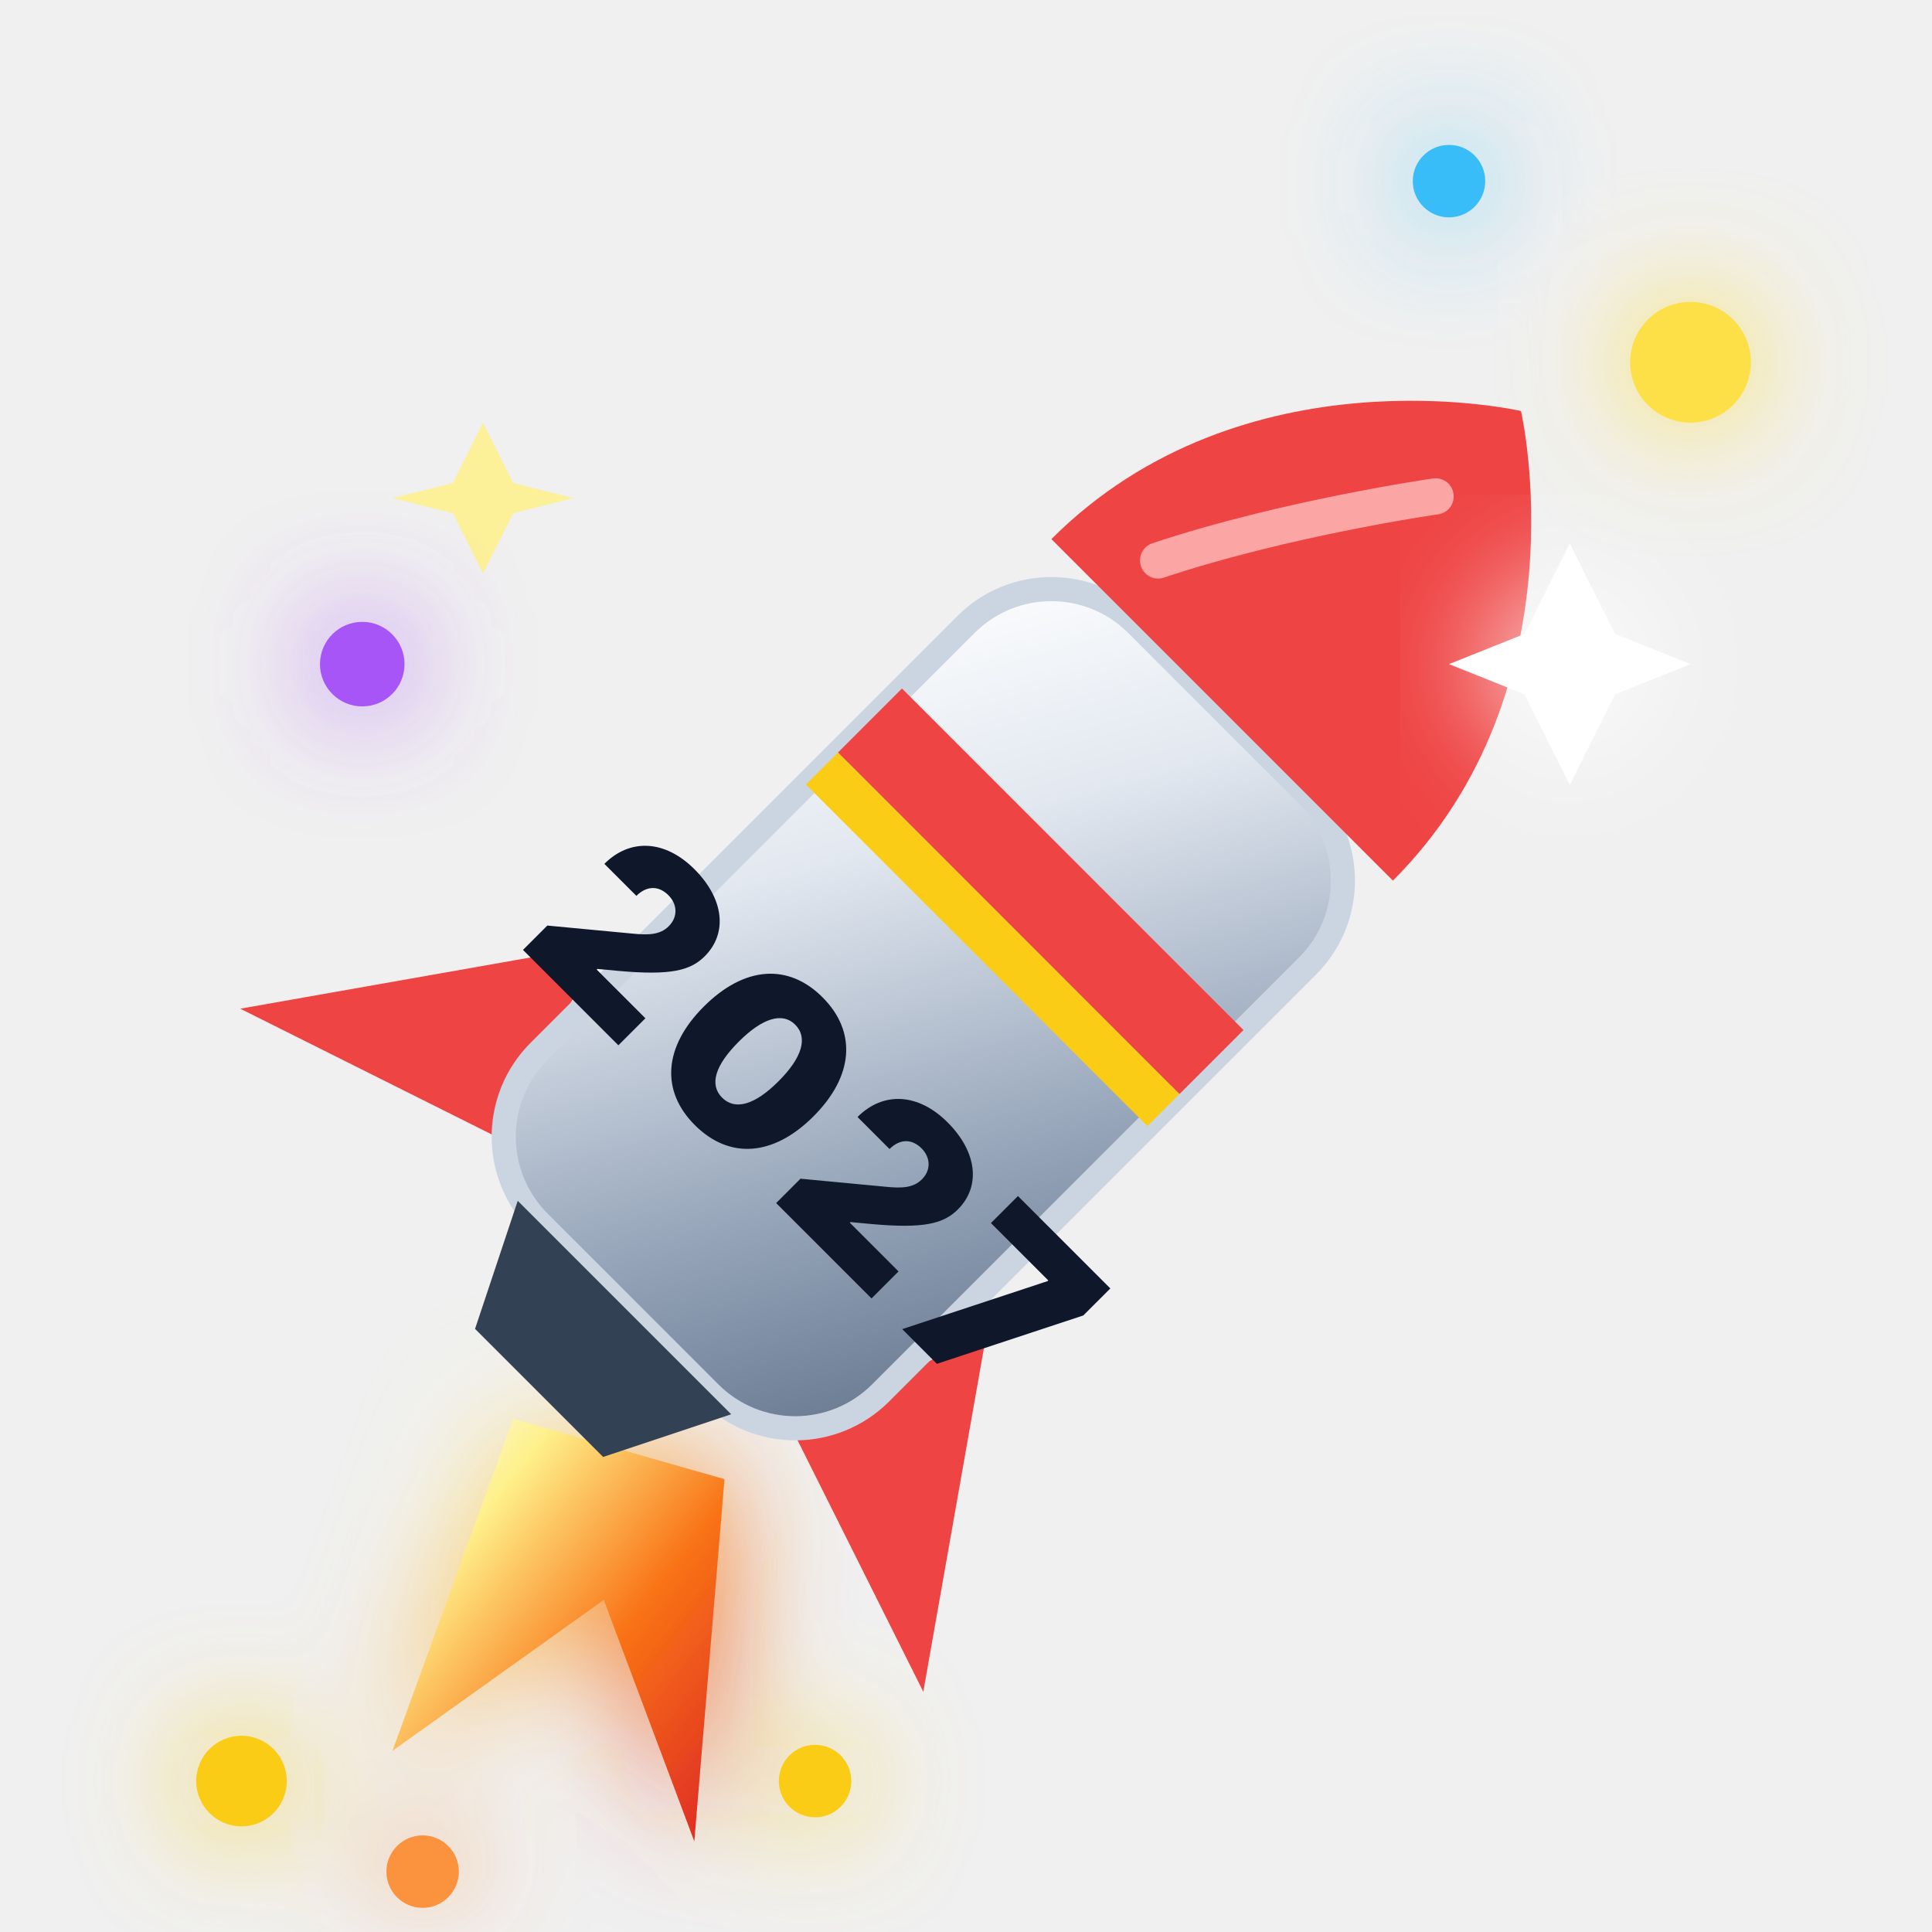
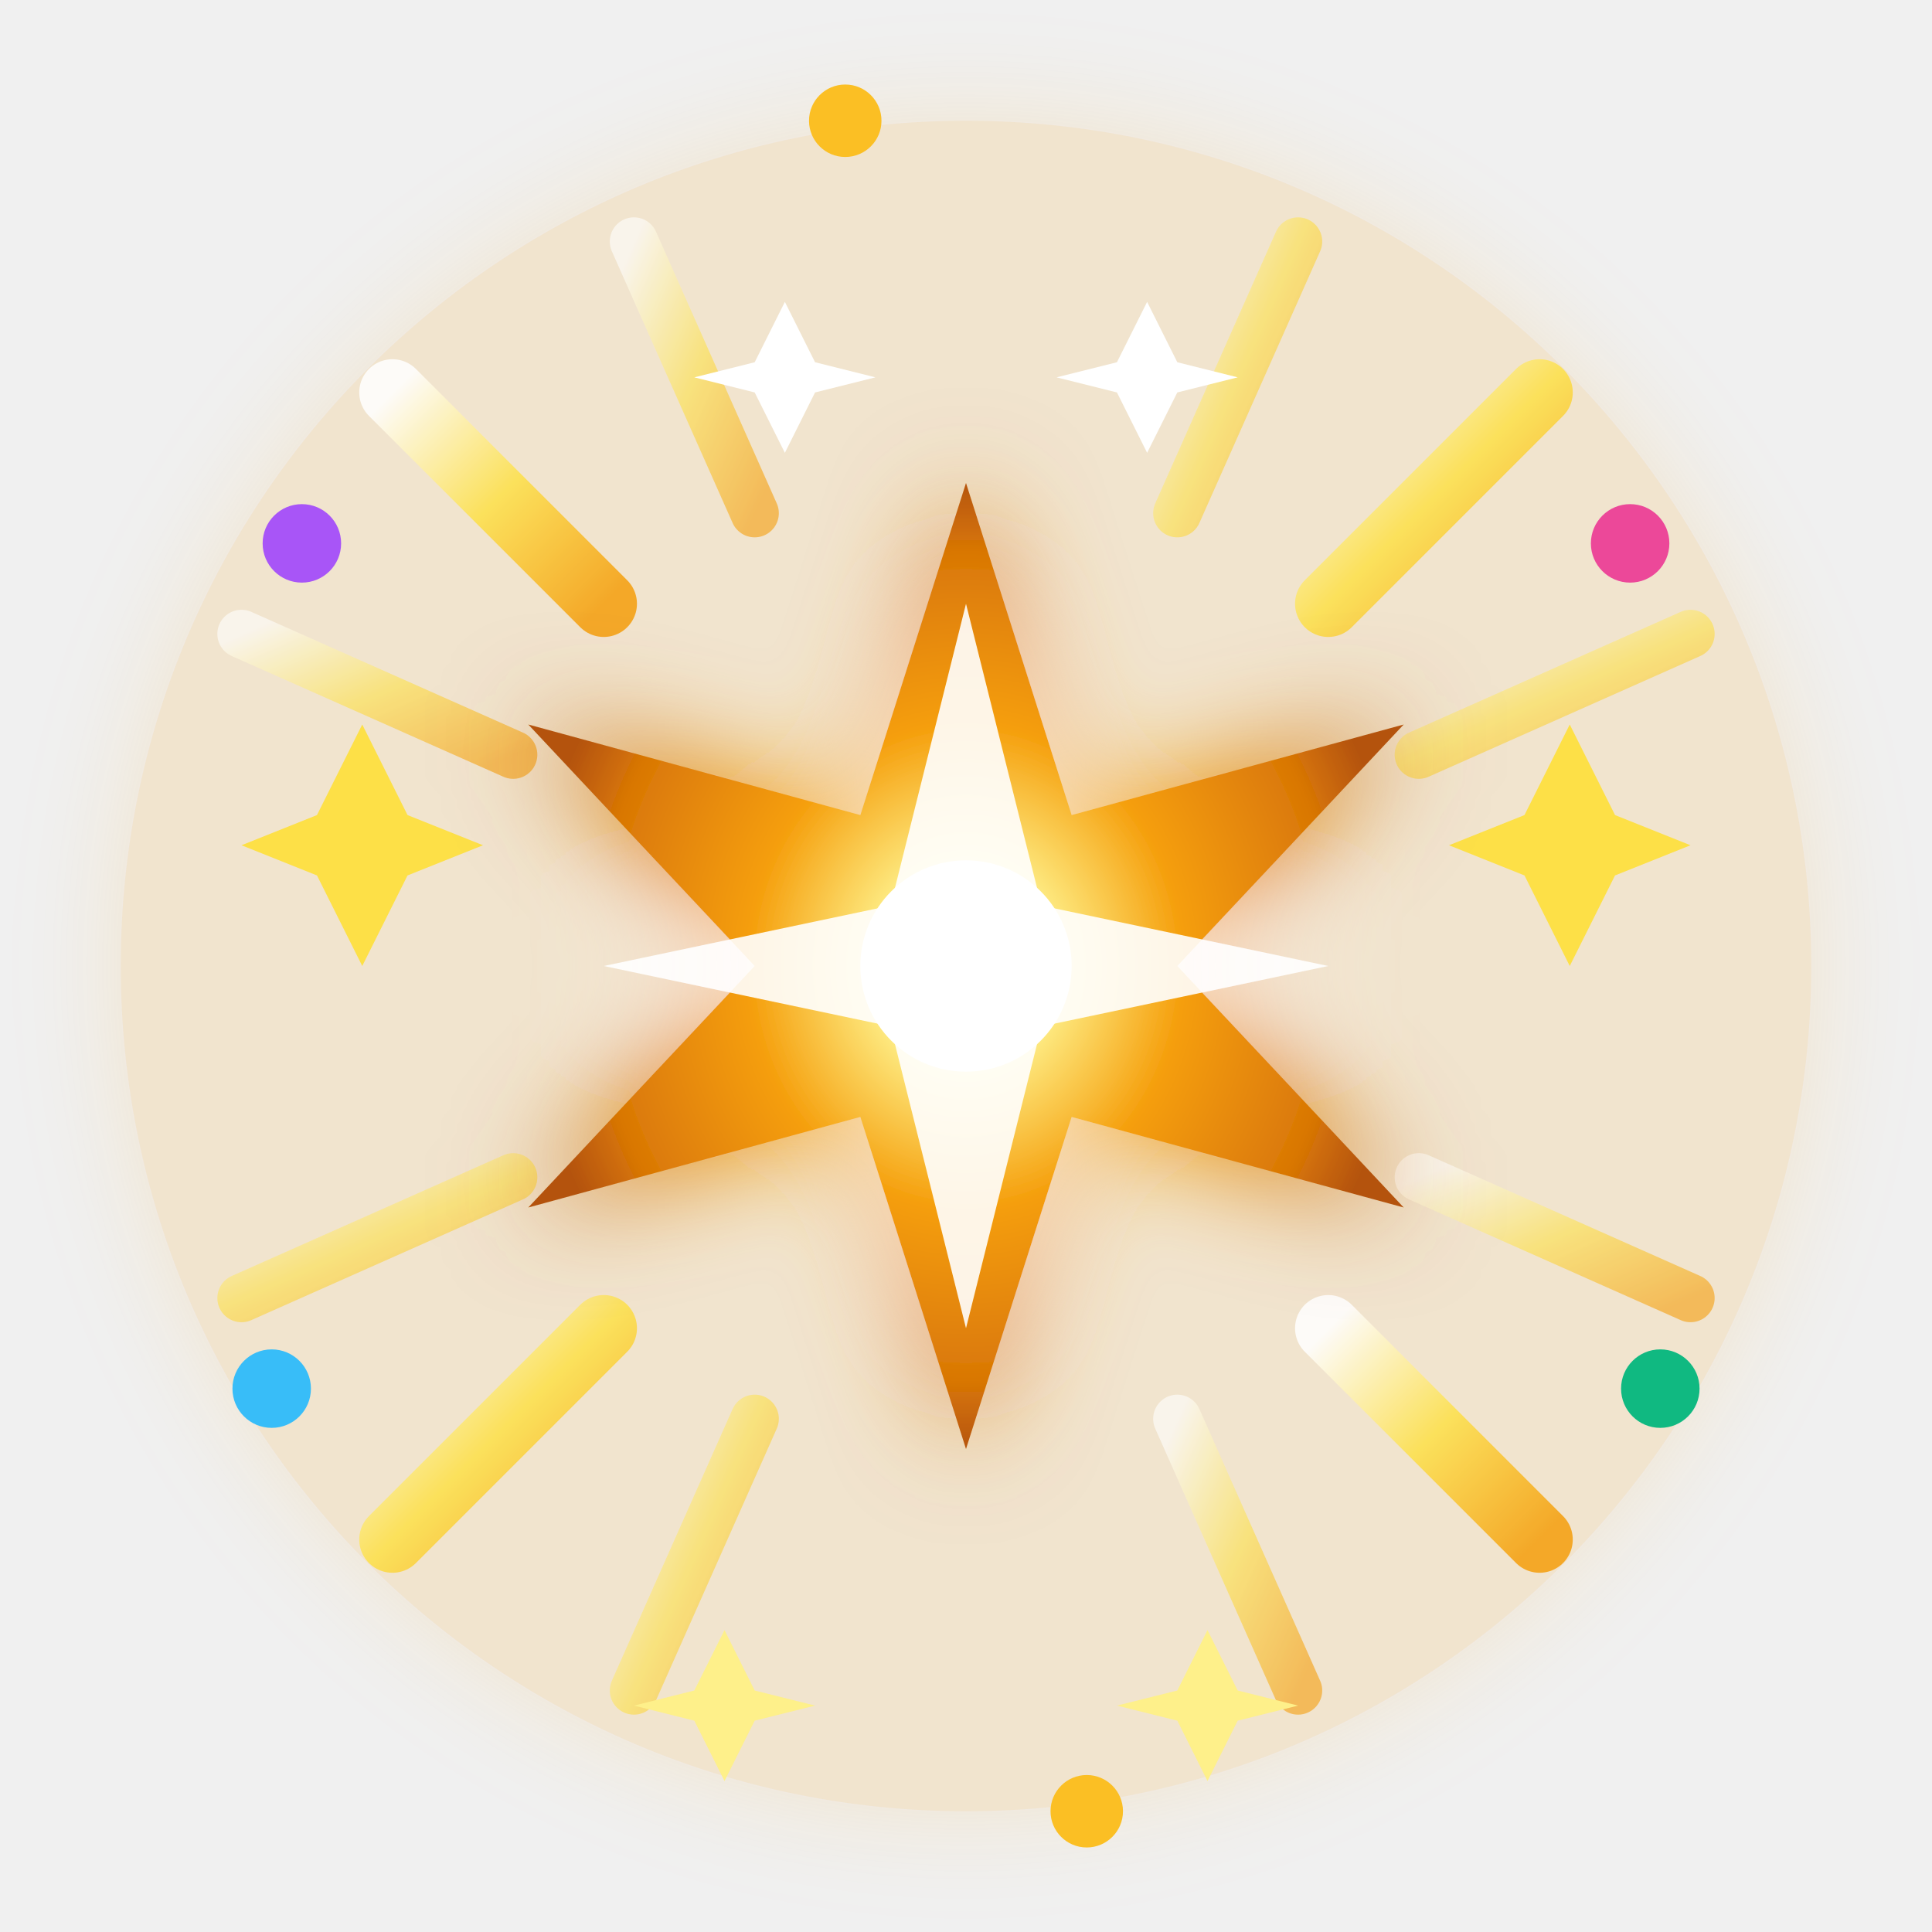
- <svg xmlns="http://www.w3.org/2000/svg" viewBox="0 0 64 64" width="64" height="64" role="img" aria-label="New Year 2027 Rocket">
+ <svg xmlns="http://www.w3.org/2000/svg" viewBox="0 0 64 64" width="64" height="64" role="img" aria-label="New Year Celebration Badge">
  <defs>
-     <filter id="rocket-glow" x="-20%" y="-20%" width="140%" height="140%">
-       <feGaussianBlur stdDeviation="2" result="blur" />
+     <radialGradient id="ny-burst" cx="50%" cy="50%" r="50%">
+       <stop offset="0%" stop-color="#ffffff" />
+       <stop offset="20%" stop-color="#fef08a" />
+       <stop offset="50%" stop-color="#f59e0b" />
+       <stop offset="85%" stop-color="#d97706" />
+       <stop offset="100%" stop-color="#b45309" />
+     </radialGradient>
+     <linearGradient id="ny-beam" x1="0%" y1="0%" x2="100%" y2="100%">
+       <stop offset="0%" stop-color="#ffffff" />
+       <stop offset="50%" stop-color="#fde047" />
+       <stop offset="100%" stop-color="#f59e0b" />
+     </linearGradient>
+     <filter id="ny-glow" x="-30%" y="-30%" width="160%" height="160%">
+       <feGaussianBlur stdDeviation="1.8" result="blur" />
      <feComposite in="SourceGraphic" in2="blur" operator="over" />
    </filter>
-     <linearGradient id="rocket-hull" x1="0%" y1="0%" x2="100%" y2="100%">
-       <stop offset="0%" stop-color="#ffffff" />
-       <stop offset="30%" stop-color="#e2e8f0" />
-       <stop offset="70%" stop-color="#94a3b8" />
-       <stop offset="100%" stop-color="#64748b" />
-     </linearGradient>
-     <linearGradient id="rocket-flame" x1="0%" y1="0%" x2="100%" y2="100%">
-       <stop offset="0%" stop-color="#ffffff" />
-       <stop offset="25%" stop-color="#fef08a" />
-       <stop offset="60%" stop-color="#f97316" />
-       <stop offset="100%" stop-color="#dc2626" />
-     </linearGradient>
  </defs>
-   <g filter="url(#rocket-glow)">
-     <polygon points="17,47 13,58 20,53 23,61 24,49" fill="url(#rocket-flame)" />
-     <circle cx="8" cy="59" r="1.5" fill="#facc15" />
-     <circle cx="14" cy="62" r="1.2" fill="#fb923c" />
-     <circle cx="27" cy="59" r="1.2" fill="#facc15" />
-     <circle cx="56" cy="12" r="2" fill="#fde047" />
-     <circle cx="48" cy="6" r="1.2" fill="#38bdf8" />
-     <circle cx="12" cy="22" r="1.4" fill="#a855f7" />
+   <circle cx="32" cy="32" r="28" fill="#f59e0b" opacity="0.15" filter="url(#ny-glow)" />
+   <g stroke="url(#ny-beam)" stroke-linecap="round" opacity="0.85">
+     <line x1="32" y1="5" x2="32" y2="15" stroke-width="2.4" />
+     <line x1="32" y1="49" x2="32" y2="59" stroke-width="2.4" />
+     <line x1="5" y1="32" x2="15" y2="32" stroke-width="2.4" />
+     <line x1="49" y1="32" x2="59" y2="32" stroke-width="2.4" />
+     <line x1="13" y1="13" x2="20" y2="20" stroke-width="2.2" />
+     <line x1="51" y1="13" x2="44" y2="20" stroke-width="2.2" />
+     <line x1="13" y1="51" x2="20" y2="44" stroke-width="2.2" />
+     <line x1="51" y1="51" x2="44" y2="44" stroke-width="2.2" />
+     <line x1="21" y1="8" x2="25" y2="17" stroke-width="1.6" opacity="0.7" />
+     <line x1="43" y1="8" x2="39" y2="17" stroke-width="1.6" opacity="0.7" />
+     <line x1="21" y1="56" x2="25" y2="47" stroke-width="1.6" opacity="0.7" />
+     <line x1="43" y1="56" x2="39" y2="47" stroke-width="1.6" opacity="0.7" />
+     <line x1="8" y1="21" x2="17" y2="25" stroke-width="1.6" opacity="0.7" />
+     <line x1="8" y1="43" x2="17" y2="39" stroke-width="1.6" opacity="0.7" />
+     <line x1="56" y1="21" x2="47" y2="25" stroke-width="1.6" opacity="0.7" />
+     <line x1="56" y1="43" x2="47" y2="39" stroke-width="1.6" opacity="0.7" />
  </g>
-   <g transform="rotate(45 32 32)">
-     <polygon points="23,40 16,50 25,47" fill="#ef4444" />
-     <polygon points="41,40 48,50 39,47" fill="#ef4444" />
-     <rect x="24" y="20" width="16" height="28" rx="4" fill="url(#rocket-hull)" stroke="#cbd5e1" stroke-width="0.8" />
-     <rect x="24" y="27" width="16" height="3" fill="#ef4444" />
-     <rect x="24" y="30" width="16" height="1.5" fill="#facc15" />
-     <text x="32" y="42" font-family="system-ui, -apple-system, sans-serif" font-size="8" font-weight="900" letter-spacing="0.5" fill="#0f172a" text-anchor="middle">2027</text>
-     <path d="M24 20c0-9 8-14 8-14s8 5 8 14Z" fill="#ef4444" />
-     <path d="M27 18c2-4 5-8 5-8" fill="none" stroke="#fca5a5" stroke-width="1.2" stroke-linecap="round" />
-     <polygon points="27,48 37,48 35,52 29,52" fill="#334155" />
+   <polygon points="12,24 13.5,27 16,28 13.5,29 12,32 10.5,29 8,28 10.5,27" fill="#fde047" />
+   <polygon points="52,24 53.5,27 56,28 53.5,29 52,32 50.5,29 48,28 50.5,27" fill="#fde047" />
+   <polygon points="26,10 27,12 29,12.5 27,13 26,15 25,13 23,12.5 25,12" fill="#ffffff" />
+   <polygon points="38,10 39,12 41,12.5 39,13 38,15 37,13 35,12.5 37,12" fill="#ffffff" />
+   <polygon points="24,54 25,56 27,56.5 25,57 24,59 23,57 21,56.5 23,56" fill="#fef08a" />
+   <polygon points="40,54 41,56 43,56.5 41,57 40,59 39,57 37,56.5 39,56" fill="#fef08a" />
+   <circle cx="10" cy="18" r="1.3" fill="#a855f7" />
+   <circle cx="54" cy="18" r="1.3" fill="#ec4899" />
+   <circle cx="9" cy="46" r="1.3" fill="#38bdf8" />
+   <circle cx="55" cy="46" r="1.3" fill="#10b981" />
+   <circle cx="28" cy="4" r="1.2" fill="#fbbf24" />
+   <circle cx="36" cy="60" r="1.2" fill="#fbbf24" />
+   <g filter="url(#ny-glow)">
+     <path d="M32 16 L35.5 27 L46.5 24 L39 32 L46.5 40 L35.5 37 L32 48 L28.5 37 L17.5 40 L25 32 L17.5 24 L28.5 27 Z" fill="url(#ny-burst)" />
+     <polygon points="32,20 34.5,30 44,32 34.5,34 32,44 29.5,34 20,32 29.5,30" fill="#ffffff" opacity="0.9" />
+     <circle cx="32" cy="32" r="3.5" fill="#ffffff" />
  </g>
-   <polygon points="52,18 53.5,21 56,22 53.5,23 52,26 50.5,23 48,22 50.5,21" fill="#ffffff" filter="url(#rocket-glow)" />
-   <polygon points="16,14 17,16 19,16.5 17,17 16,19 15,17 13,16.5 15,16" fill="#fef08a" opacity="0.85" />
</svg>
